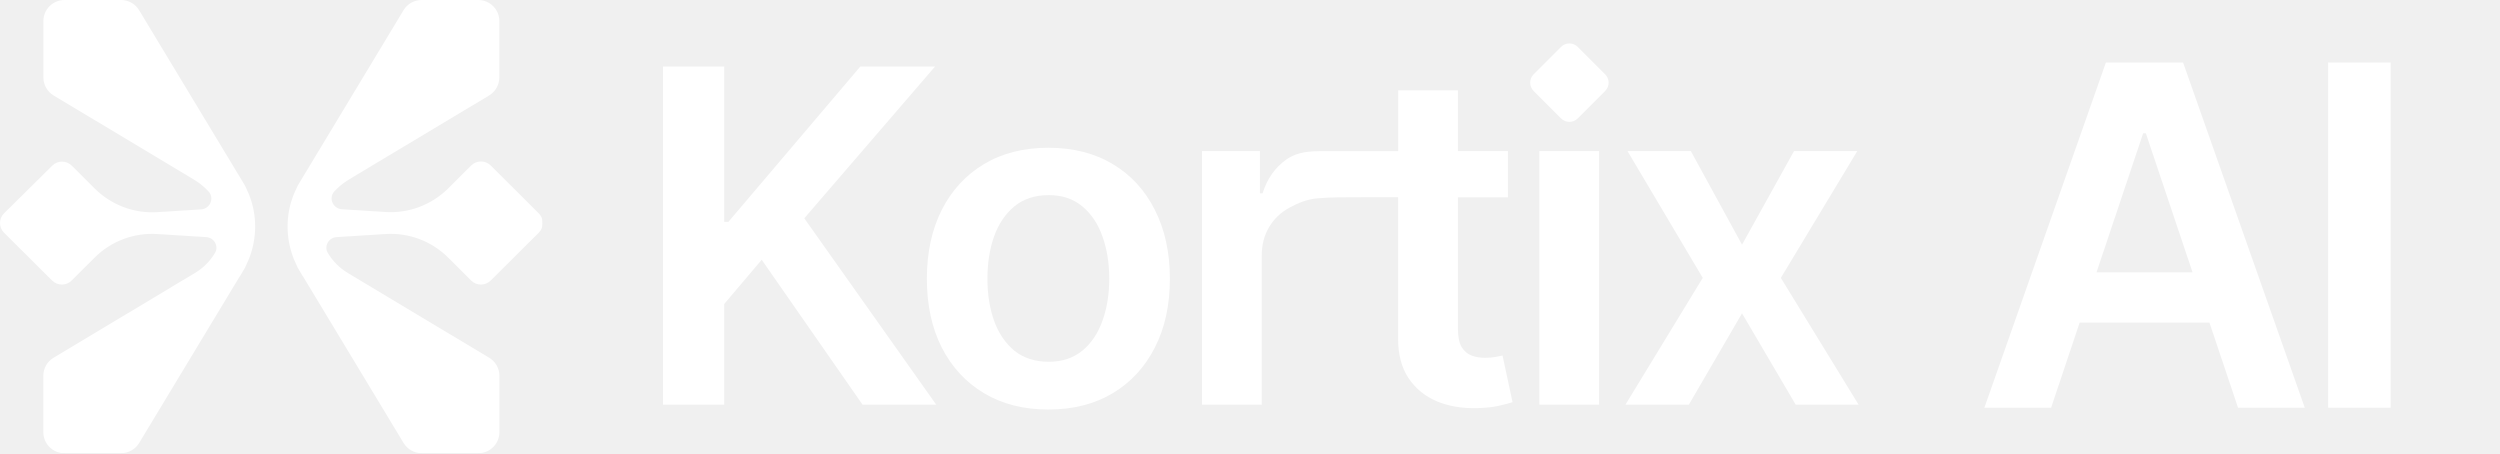
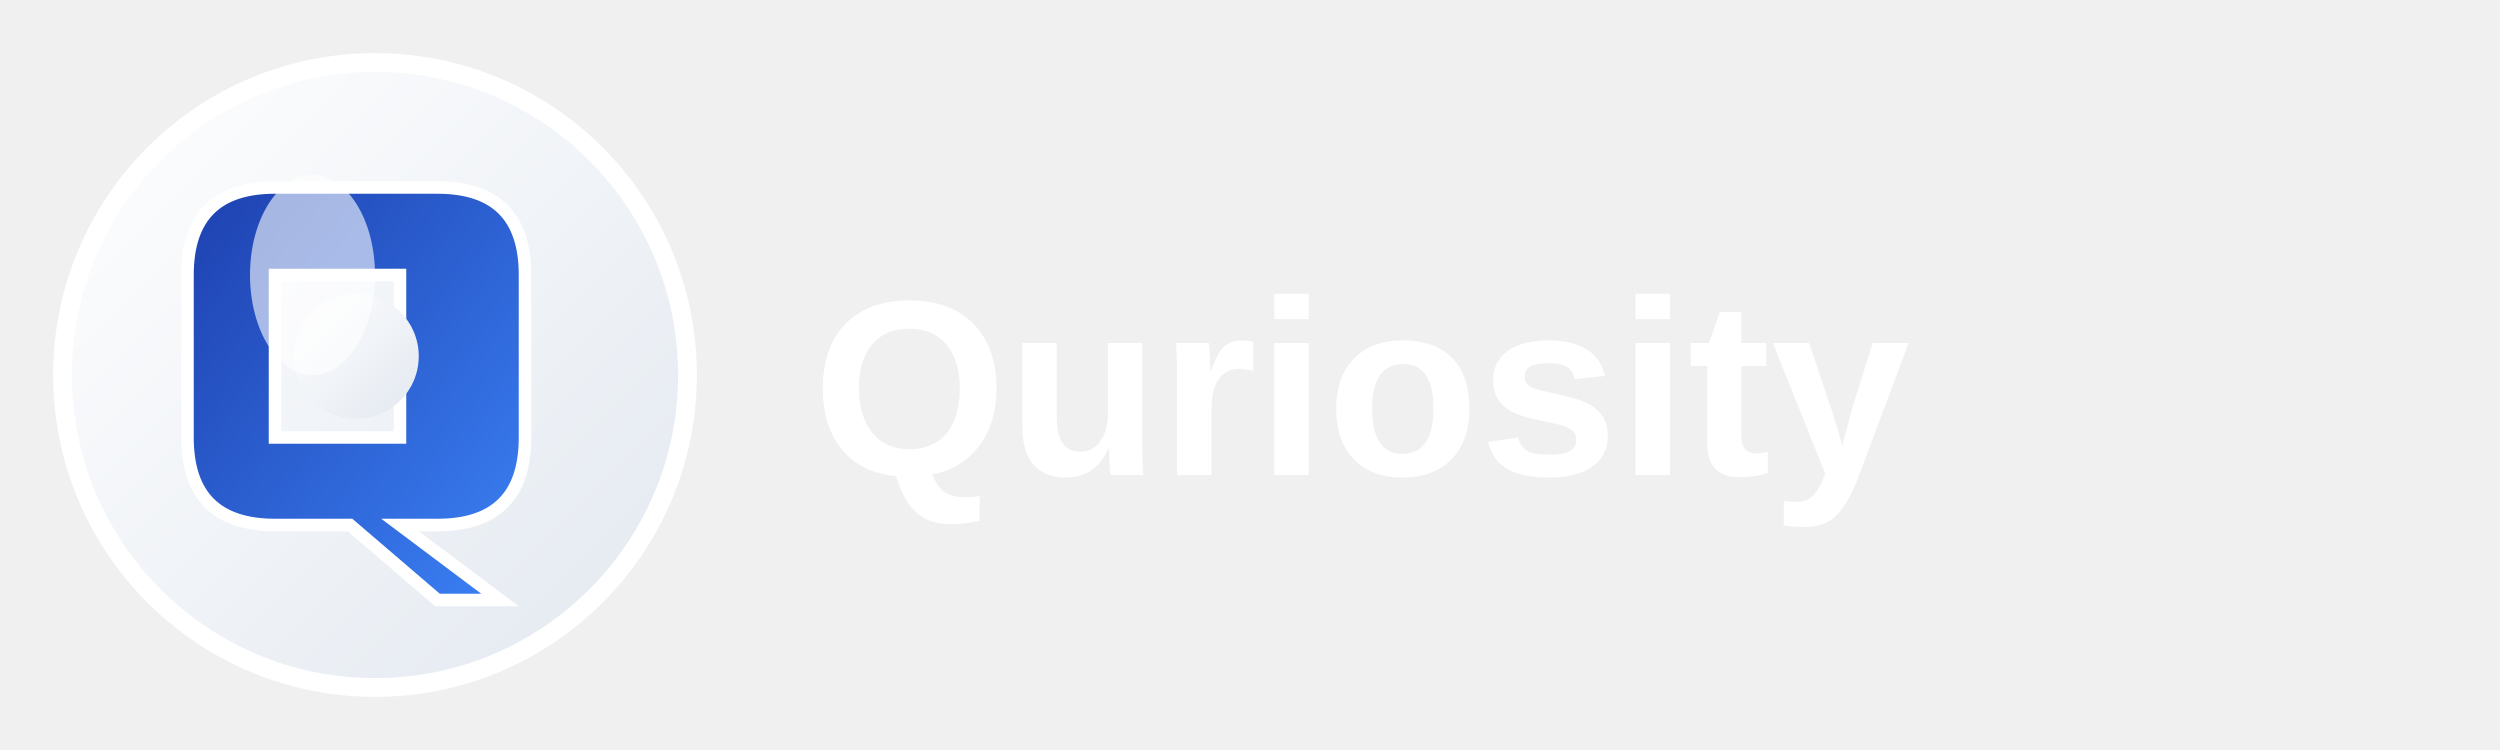
- <svg xmlns="http://www.w3.org/2000/svg" width="1804" height="327" viewBox="0 0 1804 327" fill="none">
-   <mask id="mask0_27_2" style="mask-type:luminance" maskUnits="userSpaceOnUse" x="0" y="0" width="392" height="327">
-     <path d="M391.396 0H0V327H391.396V0Z" fill="white" />
-   </mask>
-   <g mask="url(#mask0_27_2)">
-     <path d="M132.025 202.15L111.687 214.376L38.665 258.138C34.068 260.843 31.255 265.819 31.255 271.175V311.854C31.255 320.238 38.124 327.054 46.508 327.054H87.292C92.647 327.054 97.624 324.241 100.382 319.697L172.863 199.662L173.133 199.337L176.758 193.279L179.624 186.896C182.545 179.431 184.114 171.641 184.114 163.527C184.114 155.413 182.653 147.677 179.516 139.888L176.703 133.775L100.382 7.357C97.624 2.759 92.647 0 87.292 0H46.562C38.178 0 31.309 6.762 31.309 15.2V55.879C31.309 61.181 34.122 66.157 38.719 68.916L111.687 112.624L132.241 124.958L134.513 126.31L140.625 130.043C144.412 132.369 147.765 135.182 150.632 138.319C154.851 143.079 151.551 150.653 145.169 151.085L113.634 153.087C96.812 154.169 80.369 147.948 68.415 136.101L51.809 119.548C47.861 115.654 41.532 115.654 37.692 119.548L2.966 153.898C-0.983 157.793 -0.983 164.122 2.966 167.963L37.584 202.421C41.532 206.316 47.861 206.316 51.701 202.421L68.307 185.868C80.261 173.967 96.65 167.8 113.526 168.882L148.793 171.1C154.472 171.425 158.042 177.592 155.176 182.46C151.768 188.248 146.792 193.333 140.571 197.066L134.351 200.798" fill="white" />
-     <path d="M257.285 126.202L251.173 129.934C247.387 132.261 244.033 135.073 241.166 138.211C236.947 142.971 240.247 150.544 246.629 150.977L278.164 152.979C294.986 154.061 311.429 147.84 323.383 135.993L339.989 119.44C343.938 115.545 350.266 115.545 354.107 119.44L388.724 153.898C392.673 157.793 392.673 164.122 388.724 167.963L354.107 202.421C350.158 206.316 343.829 206.316 339.989 202.421L323.383 185.868C311.429 173.967 295.04 167.8 278.164 168.882L242.897 171.1C237.218 171.425 233.648 177.592 236.515 182.46C239.922 188.248 244.899 193.333 251.119 197.066L257.339 200.798L259.611 202.15L279.949 214.376L352.971 258.138C357.568 260.843 360.381 265.819 360.381 271.175V311.854C360.381 320.238 353.512 327.054 345.128 327.054H304.344C298.989 327.054 294.012 324.241 291.254 319.697L218.773 199.662L218.503 199.337L214.878 193.279L212.012 186.896C209.091 179.431 207.522 171.641 207.522 163.527C207.522 155.413 208.983 147.677 212.12 139.888L214.933 133.775L291.2 7.357C293.958 2.759 298.935 0 304.29 0H345.074C353.457 0 360.327 6.762 360.327 15.2V55.879C360.327 61.181 357.514 66.157 352.917 68.916L279.949 112.624L259.395 124.958" fill="white" />
-   </g>
-   <path d="M674.707 48.034H620.779L525.58 160.117H522.606V48.034H478.414V291.999H522.606V219.35L549.651 187.435L622.402 291.999H675.572L580.374 157.521L674.707 48.034Z" fill="white" />
-   <path d="M1078.97 257.596C1076.75 257.975 1074.26 258.191 1071.56 258.191C1067.99 258.191 1064.74 257.65 1061.77 256.514C1058.85 255.378 1056.47 253.323 1054.63 250.293C1052.9 247.21 1052.03 242.774 1052.03 236.932V142.375H1088.11V108.999H1052.03V65.183H1008.92V109.053H955.915C945.421 109.053 936.442 109.324 928.221 115.112C920.107 120.846 914.374 128.96 911.074 139.508H909.181V108.999H867.369V292H910.479V184.406C910.479 176.617 912.264 169.747 915.834 163.796C919.404 157.846 924.272 153.194 930.492 149.84C936.767 146.432 943.204 143.727 951.047 143.078C960.512 142.267 970.195 142.321 982.906 142.321H1008.87V244.072C1008.81 255.486 1011.25 265.061 1016.28 272.688C1021.36 280.316 1028.23 285.941 1036.89 289.62C1045.54 293.19 1055.28 294.813 1066.1 294.488C1072.21 294.326 1077.35 293.785 1081.57 292.811C1085.84 291.838 1089.14 290.972 1091.46 290.215L1084.22 256.514C1083.03 256.839 1081.3 257.163 1078.97 257.596Z" fill="white" />
-   <path d="M802.97 118.41C789.88 110.566 774.357 106.617 756.507 106.617C738.657 106.617 723.133 110.566 710.043 118.41C696.954 126.254 686.785 137.289 679.536 151.516C672.397 165.743 668.827 182.295 668.827 201.174C668.827 220.053 672.397 236.606 679.536 250.725C686.785 264.843 696.899 275.879 710.043 283.722C723.133 291.566 738.657 295.515 756.507 295.515C774.357 295.515 789.88 291.566 802.97 283.722C816.06 275.879 826.229 264.843 833.369 250.725C840.617 236.606 844.187 220.053 844.187 201.174C844.187 182.295 840.563 165.688 833.369 151.516C826.229 137.289 816.114 126.254 802.97 118.41ZM795.56 231.359C792.369 240.393 787.555 247.641 781.01 253.051C774.519 258.352 766.405 261.057 756.723 261.057C747.041 261.057 738.549 258.406 731.95 253.051C725.459 247.641 720.537 240.447 717.291 231.359C714.1 222.325 712.531 212.21 712.531 201.12C712.531 190.031 714.1 179.807 717.291 170.719C720.537 161.577 725.459 154.329 731.95 148.919C738.549 143.51 746.825 140.805 756.723 140.805C766.622 140.805 774.519 143.51 781.01 148.919C787.5 154.329 792.369 161.577 795.56 170.719C798.805 179.753 800.428 189.923 800.428 201.12C800.428 212.318 798.805 222.325 795.56 231.359Z" fill="white" />
-   <path d="M1340.23 108.996H1294.58L1257.04 176.559L1220.1 108.996H1174.39L1228.7 200.523L1172.93 291.997H1218.69L1257.04 226.11L1295.77 291.997H1341.15L1285.06 200.523L1340.23 108.996Z" fill="white" />
-   <path d="M1153.9 108.996H1110.79V291.997H1153.9V108.996Z" fill="white" />
-   <path d="M1126.47 33.822L1106.65 53.636C1103.34 56.953 1103.34 62.33 1106.65 65.647L1126.47 85.46C1129.78 88.777 1135.16 88.777 1138.48 85.46L1158.29 65.647C1161.61 62.33 1161.61 56.953 1158.29 53.636L1138.48 33.822C1135.16 30.506 1129.78 30.506 1126.47 33.822Z" fill="white" />
-   <path d="M1725.1 45.103V294.198H1679.97V45.103H1725.1Z" fill="white" />
-   <path d="M1480.09 294.198H1431.93L1519.61 45.103H1575.31L1663.12 294.198H1614.96L1548.44 96.187H1546.49L1480.09 294.198ZM1481.67 196.53H1613.02V232.775H1481.67V196.53Z" fill="white" />
+ <svg xmlns="http://www.w3.org/2000/svg" viewBox="0 0 200 60" width="200" height="60">
+   <defs>
+     <linearGradient id="bg-gradient-white" x1="0%" y1="0%" x2="100%" y2="100%">
+       <stop offset="0%" style="stop-color:#ffffff;stop-opacity:1" />
+       <stop offset="100%" style="stop-color:#e2e8f0;stop-opacity:1" />
+     </linearGradient>
+     <linearGradient id="q-gradient-white" x1="0%" y1="0%" x2="100%" y2="100%">
+       <stop offset="0%" style="stop-color:#1e40af;stop-opacity:1" />
+       <stop offset="100%" style="stop-color:#3b82f6;stop-opacity:1" />
+     </linearGradient>
+   </defs>
+   <circle cx="30" cy="30" r="25" fill="url(#bg-gradient-white)" stroke="#ffffff" stroke-width="1.5" />
+   <path d="M15 22 Q15 15 22 15 L35 15 Q42 15 42 22 L42 35 Q42 42 35 42 L32 42 L40 48 L35 48 L28 42 L22 42 Q15 42 15 35 Z M22 22 L22 35 L32 35 L32 22 Z" fill="url(#q-gradient-white)" stroke="#ffffff" stroke-width="1" />
+   <circle cx="28.5" cy="28.5" r="5" fill="url(#bg-gradient-white)" />
+   <ellipse cx="25" cy="22" rx="5" ry="8" fill="rgba(255,255,255,0.6)" />
+   <text x="65" y="38" font-family="Arial, sans-serif" font-size="20" font-weight="bold" fill="#ffffff">Quriosity</text>
</svg>
